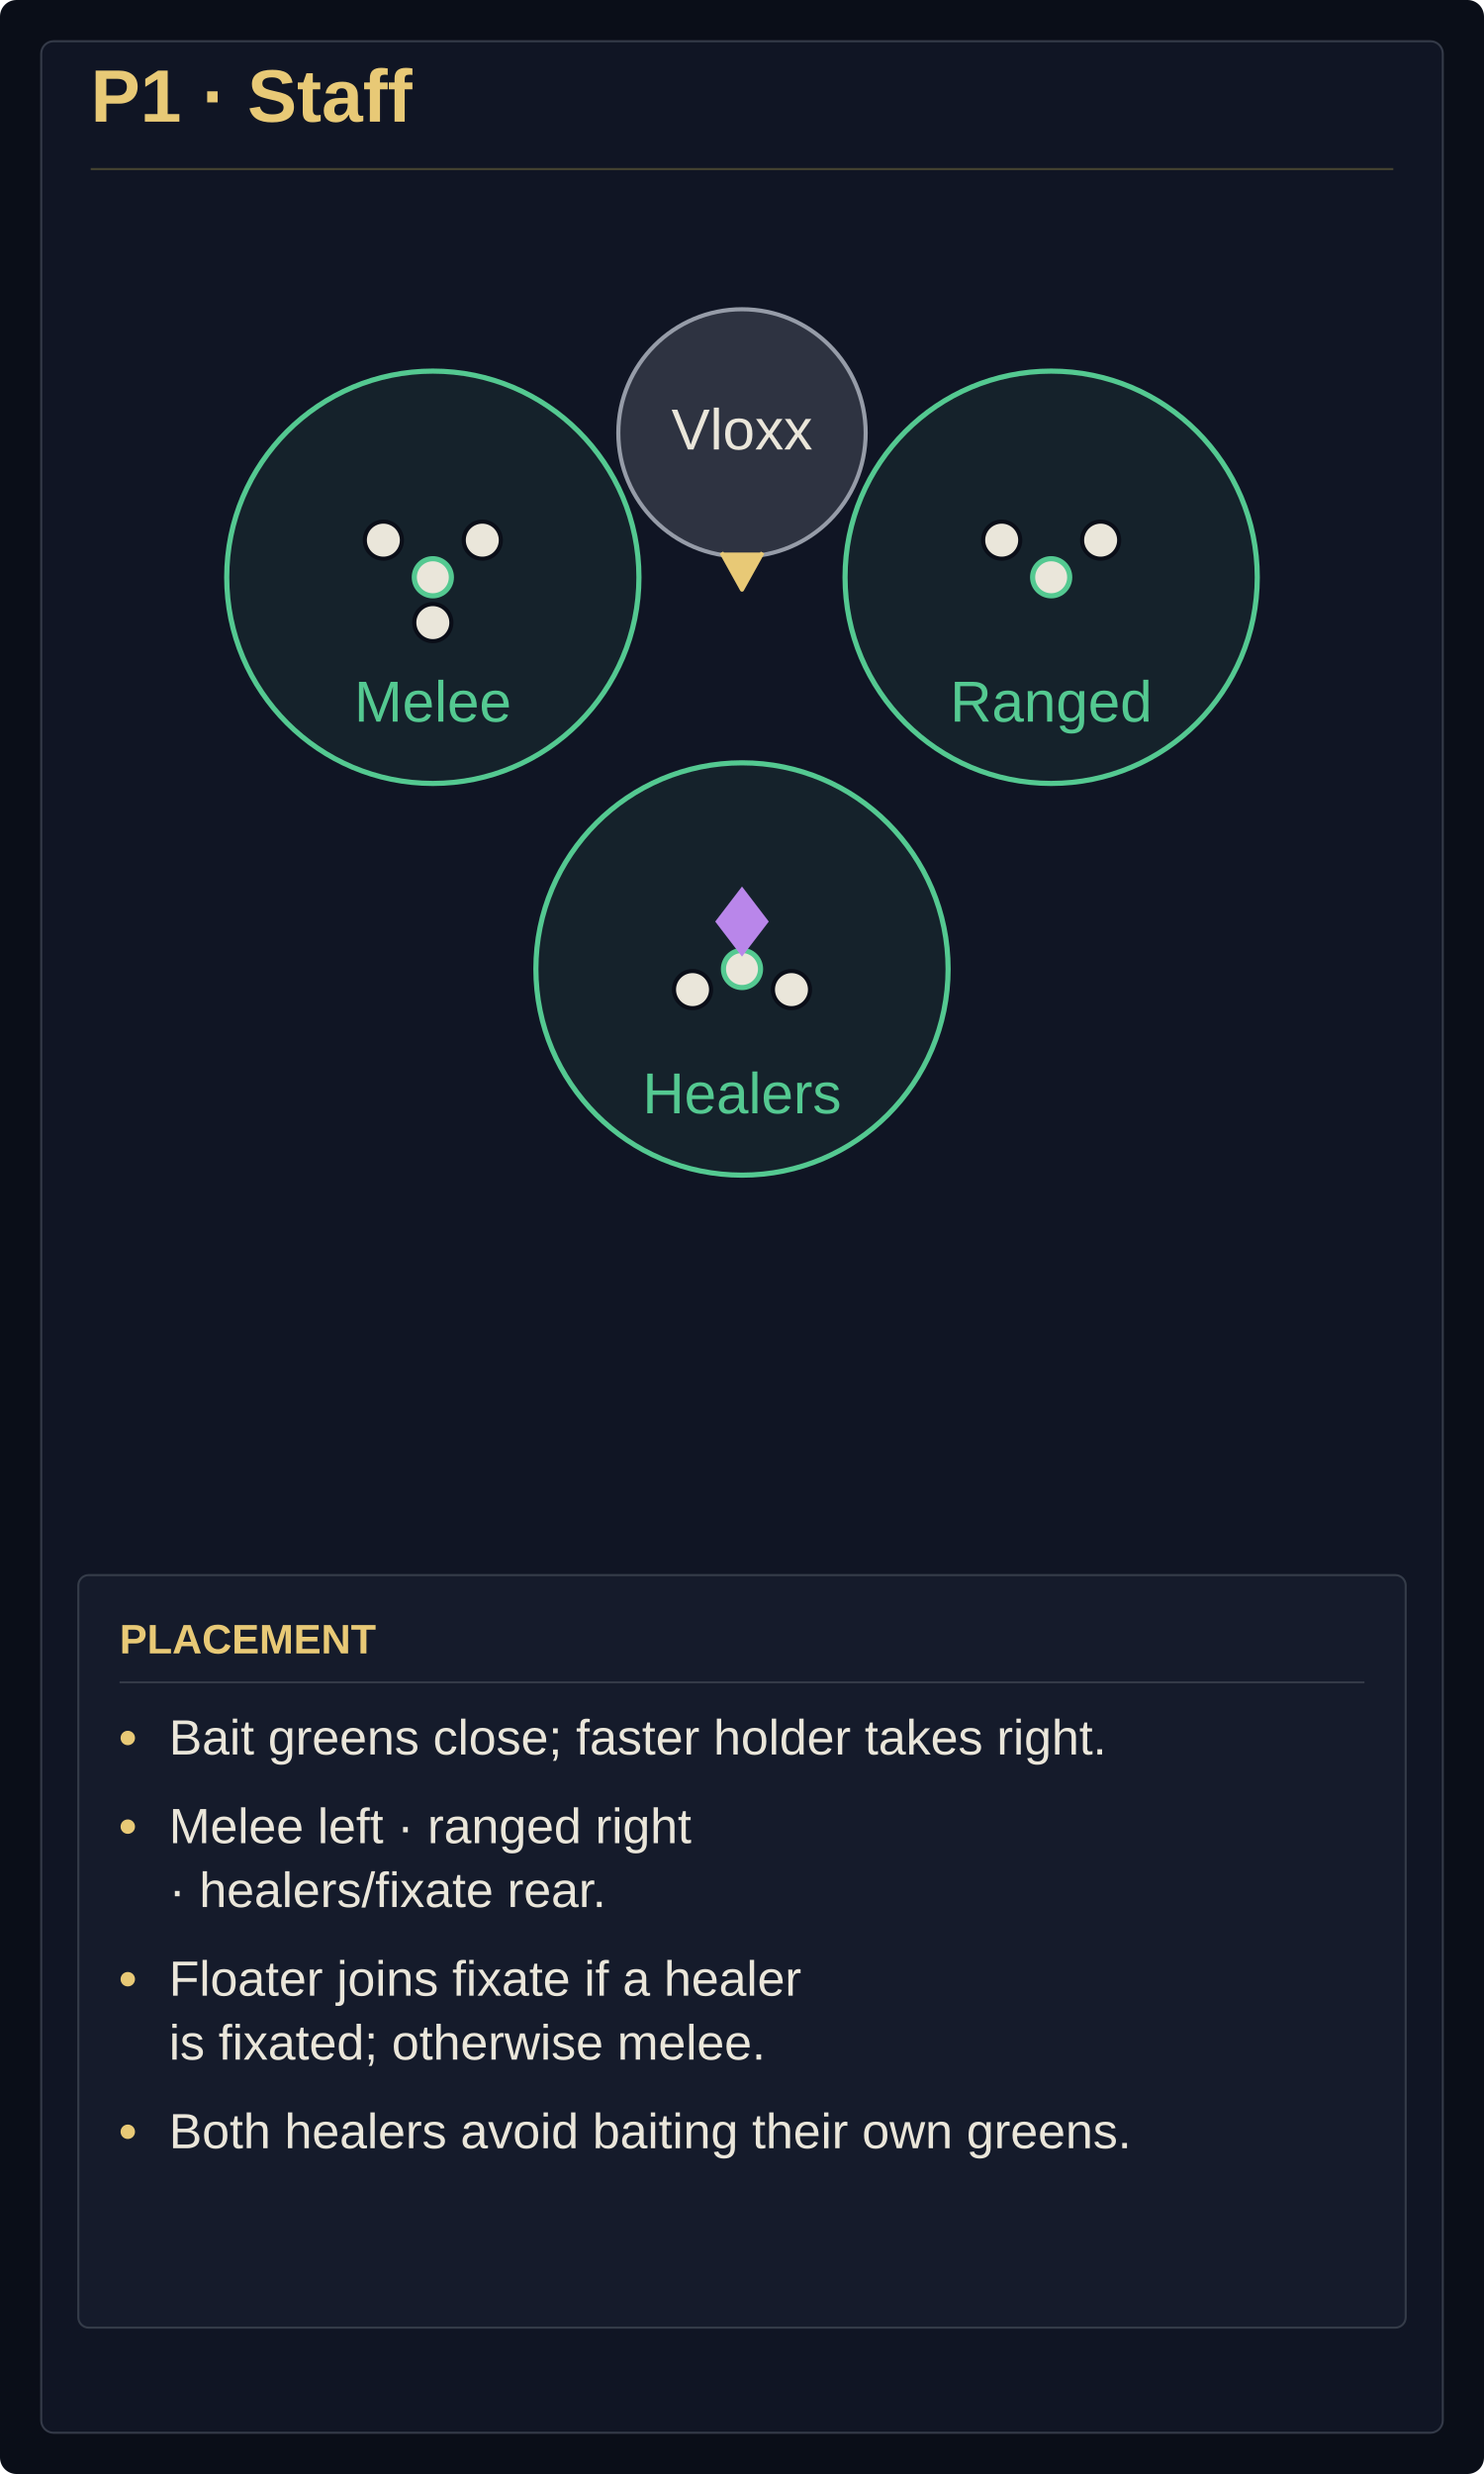
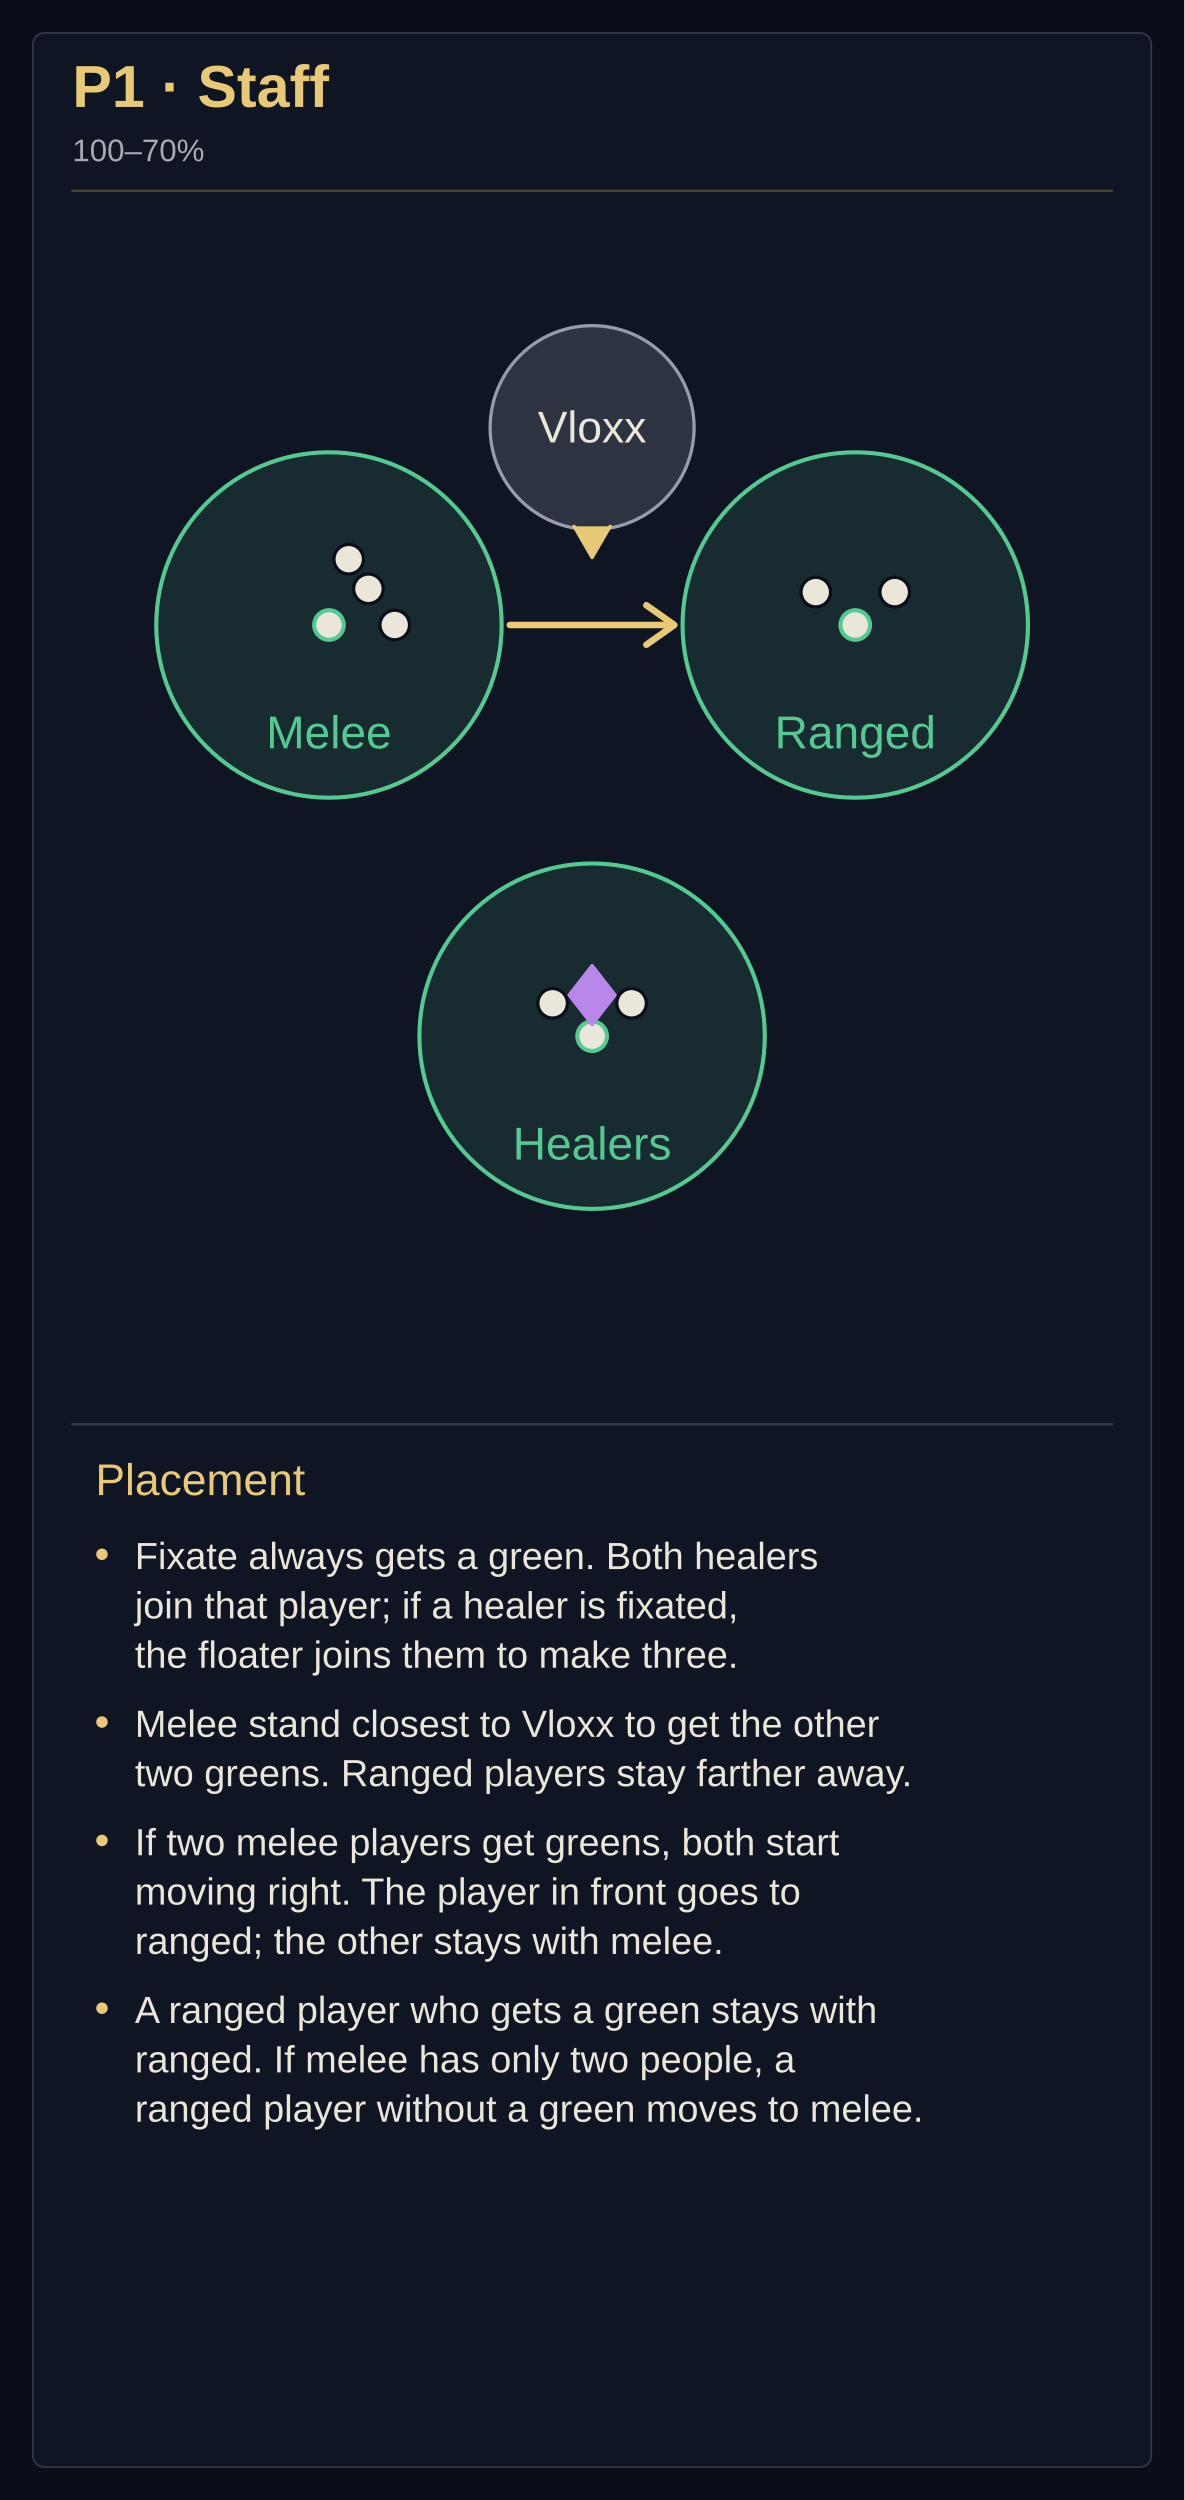
- <svg xmlns="http://www.w3.org/2000/svg" viewBox="0 0 720 1200" width="720" height="1200" role="img" aria-labelledby="title desc">
+ <svg xmlns="http://www.w3.org/2000/svg" viewBox="0 0 720 1520" width="720" height="1520" role="img" aria-labelledby="title desc">
  <g font-family="IBM Plex Sans,Segoe UI,Arial,sans-serif">
-     <rect width="720" height="1200" rx="8" fill="#0a0e18" />
-     <rect x="20" y="20" width="680" height="1160" rx="6" fill="#101524" stroke="#343a48" />
-     <text x="44" y="59" font-size="36" fill="#e8c976" font-weight="600" text-anchor="start">P1 · Staff</text>
-     <path d="M44 82H676" stroke="#454331" />
-     <circle cx="360" cy="210" r="60" fill="#69707b55" stroke="#969ca8" stroke-width="2" />
-     <path d="M350 268 L360 286 L370 268" fill="#e8c976" stroke="#e8c976" stroke-width="2" stroke-linejoin="round" />
-     <text x="360" y="218" text-anchor="middle" font-size="28" fill="#eae6da" font-weight="400">Vloxx</text>
-     <circle cx="210" cy="280" r="100" fill="#54c99113" stroke="#54c991" stroke-width="2.5" />
-     <circle cx="210" cy="280" r="9" fill="#eae6da" stroke="#54c991" stroke-width="2.5" />
-     <circle cx="186" cy="262" r="9" fill="#eae6da" stroke="#0a0e18" stroke-width="2" />
-     <circle cx="234" cy="262" r="9" fill="#eae6da" stroke="#0a0e18" stroke-width="2" />
-     <circle cx="210" cy="302" r="9" fill="#eae6da" stroke="#0a0e18" stroke-width="2" />
-     <circle cx="510" cy="280" r="100" fill="#54c99113" stroke="#54c991" stroke-width="2.5" />
-     <circle cx="510" cy="280" r="9" fill="#eae6da" stroke="#54c991" stroke-width="2.5" />
-     <circle cx="486" cy="262" r="9" fill="#eae6da" stroke="#0a0e18" stroke-width="2" />
-     <circle cx="534" cy="262" r="9" fill="#eae6da" stroke="#0a0e18" stroke-width="2" />
-     <circle cx="360" cy="470" r="100" fill="#54c99113" stroke="#54c991" stroke-width="2.5" />
-     <circle cx="360" cy="470" r="9" fill="#eae6da" stroke="#54c991" stroke-width="2.5" />
-     <path d="M360 430 l13 17 -13 17 -13 -17Z" fill="#b986ea" />
-     <circle cx="336" cy="480" r="9" fill="#eae6da" stroke="#0a0e18" stroke-width="2" />
-     <circle cx="384" cy="480" r="9" fill="#eae6da" stroke="#0a0e18" stroke-width="2" />
-     <text x="210" y="350" font-size="28" fill="#54c991" font-weight="500" text-anchor="middle">Melee</text>
-     <text x="510" y="350" font-size="28" fill="#54c991" font-weight="500" text-anchor="middle">Ranged</text>
-     <text x="360" y="540" font-size="28" fill="#54c991" font-weight="500" text-anchor="middle">Healers</text>
-     <rect x="38" y="764" width="644" height="365" rx="5" fill="#151b2b" stroke="#353c49" />
-     <text x="58" y="802" font-size="20" fill="#e8c976" font-weight="600" text-anchor="start">PLACEMENT</text>
-     <path d="M58 816H662" stroke="#343a48" />
-     <circle cx="62" cy="843" r="3.5" fill="#e8c976" />
-     <text x="82" y="851" font-size="24" fill="#eae6da" font-weight="400" text-anchor="start">Bait greens close; faster holder takes right.</text>
-     <circle cx="62" cy="886" r="3.5" fill="#e8c976" />
-     <text x="82" y="894" font-size="24" fill="#eae6da" font-weight="400" text-anchor="start">Melee left · ranged right</text>
-     <text x="82" y="925" font-size="24" fill="#eae6da" font-weight="400" text-anchor="start">· healers/fixate rear.</text>
-     <circle cx="62" cy="960" r="3.5" fill="#e8c976" />
-     <text x="82" y="968" font-size="24" fill="#eae6da" font-weight="400" text-anchor="start">Floater joins fixate if a healer</text>
-     <text x="82" y="999" font-size="24" fill="#eae6da" font-weight="400" text-anchor="start">is fixated; otherwise melee.</text>
-     <circle cx="62" cy="1034" r="3.5" fill="#e8c976" />
-     <text x="82" y="1042" font-size="24" fill="#eae6da" font-weight="400" text-anchor="start">Both healers avoid baiting their own greens.</text>
+     <rect width="720" height="1520" fill="#0a0e18" />
+     <rect x="20" y="20" width="680" height="1480" rx="7" fill="#101524" stroke="#343a48" />
+     <text x="44" y="65" font-size="36" fill="#e8c976" text-anchor="start" font-weight="600">P1 · Staff</text>
+     <text x="44" y="98" font-size="19" fill="#a8aaaf" text-anchor="start" font-weight="500">100–70%</text>
+     <path d="M44 116H676" fill="none" stroke="#454331" stroke-width="1.5" stroke-linecap="round" stroke-linejoin="round" />
+     <circle cx="360" cy="260" r="62" fill="#69707b55" stroke="#969ca8" stroke-width="2" />
+     <path d="M349 320L360 339L371 320" fill="#e8c976" stroke="#e8c976" stroke-width="2" stroke-linecap="round" stroke-linejoin="round" />
+     <text x="360" y="269" font-size="27" fill="#eae6da" text-anchor="middle" font-weight="500">Vloxx</text>
+     <circle cx="200" cy="380" r="105" fill="#54c99120" stroke="#54c991" stroke-width="2.5" />
+     <circle cx="200" cy="380" r="9" fill="#eae6da" stroke="#54c991" stroke-width="2.5" />
+     <circle cx="224" cy="358" r="9" fill="#eae6da" stroke="#0a0e18" stroke-width="2" />
+     <circle cx="240" cy="380" r="9" fill="#eae6da" stroke="#0a0e18" stroke-width="2" />
+     <circle cx="212" cy="340" r="9" fill="#eae6da" stroke="#0a0e18" stroke-width="2" />
+     <text x="200" y="455" font-size="28" fill="#54c991" text-anchor="middle" font-weight="500">Melee</text>
+     <circle cx="520" cy="380" r="105" fill="#54c99120" stroke="#54c991" stroke-width="2.5" />
+     <circle cx="520" cy="380" r="9" fill="#eae6da" stroke="#54c991" stroke-width="2.5" />
+     <circle cx="496" cy="360" r="9" fill="#eae6da" stroke="#0a0e18" stroke-width="2" />
+     <circle cx="544" cy="360" r="9" fill="#eae6da" stroke="#0a0e18" stroke-width="2" />
+     <text x="520" y="455" font-size="28" fill="#54c991" text-anchor="middle" font-weight="500">Ranged</text>
+     <circle cx="360" cy="630" r="105" fill="#54c99120" stroke="#54c991" stroke-width="2.5" />
+     <circle cx="360" cy="630" r="9" fill="#eae6da" stroke="#54c991" stroke-width="2.5" />
+     <path d="M360 587l14 18-14 18-14-18Z" fill="#b986ea" stroke="#b986ea" stroke-width="2" stroke-linecap="round" stroke-linejoin="round" />
+     <circle cx="336" cy="610" r="9" fill="#eae6da" stroke="#0a0e18" stroke-width="2" />
+     <circle cx="384" cy="610" r="9" fill="#eae6da" stroke="#0a0e18" stroke-width="2" />
+     <text x="360" y="705" font-size="28" fill="#54c991" text-anchor="middle" font-weight="500">Healers</text>
+     <path d="M310 380H410M393 368L410 380L393 392" fill="none" stroke="#e8c976" stroke-width="4" stroke-linecap="round" stroke-linejoin="round" />
+     <path d="M44 866H676" fill="none" stroke="#343a48" stroke-width="1.5" stroke-linecap="round" stroke-linejoin="round" />
+     <text x="58" y="909" font-size="27" fill="#e8c976" text-anchor="start" font-weight="500">Placement</text>
+     <circle cx="62" cy="945" r="3.5" fill="#e8c976" stroke="none" stroke-width="1" />
+     <text x="82" y="954" font-size="23" fill="#eae6da" text-anchor="start" font-weight="400">Fixate always gets a green. Both healers</text>
+     <text x="82" y="984" font-size="23" fill="#eae6da" text-anchor="start" font-weight="400">join that player; if a healer is fixated,</text>
+     <text x="82" y="1014" font-size="23" fill="#eae6da" text-anchor="start" font-weight="400">the floater joins them to make three.</text>
+     <circle cx="62" cy="1047" r="3.5" fill="#e8c976" stroke="none" stroke-width="1" />
+     <text x="82" y="1056" font-size="23" fill="#eae6da" text-anchor="start" font-weight="400">Melee stand closest to Vloxx to get the other</text>
+     <text x="82" y="1086" font-size="23" fill="#eae6da" text-anchor="start" font-weight="400">two greens. Ranged players stay farther away.</text>
+     <circle cx="62" cy="1119" r="3.5" fill="#e8c976" stroke="none" stroke-width="1" />
+     <text x="82" y="1128" font-size="23" fill="#eae6da" text-anchor="start" font-weight="400">If two melee players get greens, both start</text>
+     <text x="82" y="1158" font-size="23" fill="#eae6da" text-anchor="start" font-weight="400">moving right. The player in front goes to</text>
+     <text x="82" y="1188" font-size="23" fill="#eae6da" text-anchor="start" font-weight="400">ranged; the other stays with melee.</text>
+     <circle cx="62" cy="1221" r="3.5" fill="#e8c976" stroke="none" stroke-width="1" />
+     <text x="82" y="1230" font-size="23" fill="#eae6da" text-anchor="start" font-weight="400">A ranged player who gets a green stays with</text>
+     <text x="82" y="1260" font-size="23" fill="#eae6da" text-anchor="start" font-weight="400">ranged. If melee has only two people, a</text>
+     <text x="82" y="1290" font-size="23" fill="#eae6da" text-anchor="start" font-weight="400">ranged player without a green moves to melee.</text>
  </g>
</svg>
